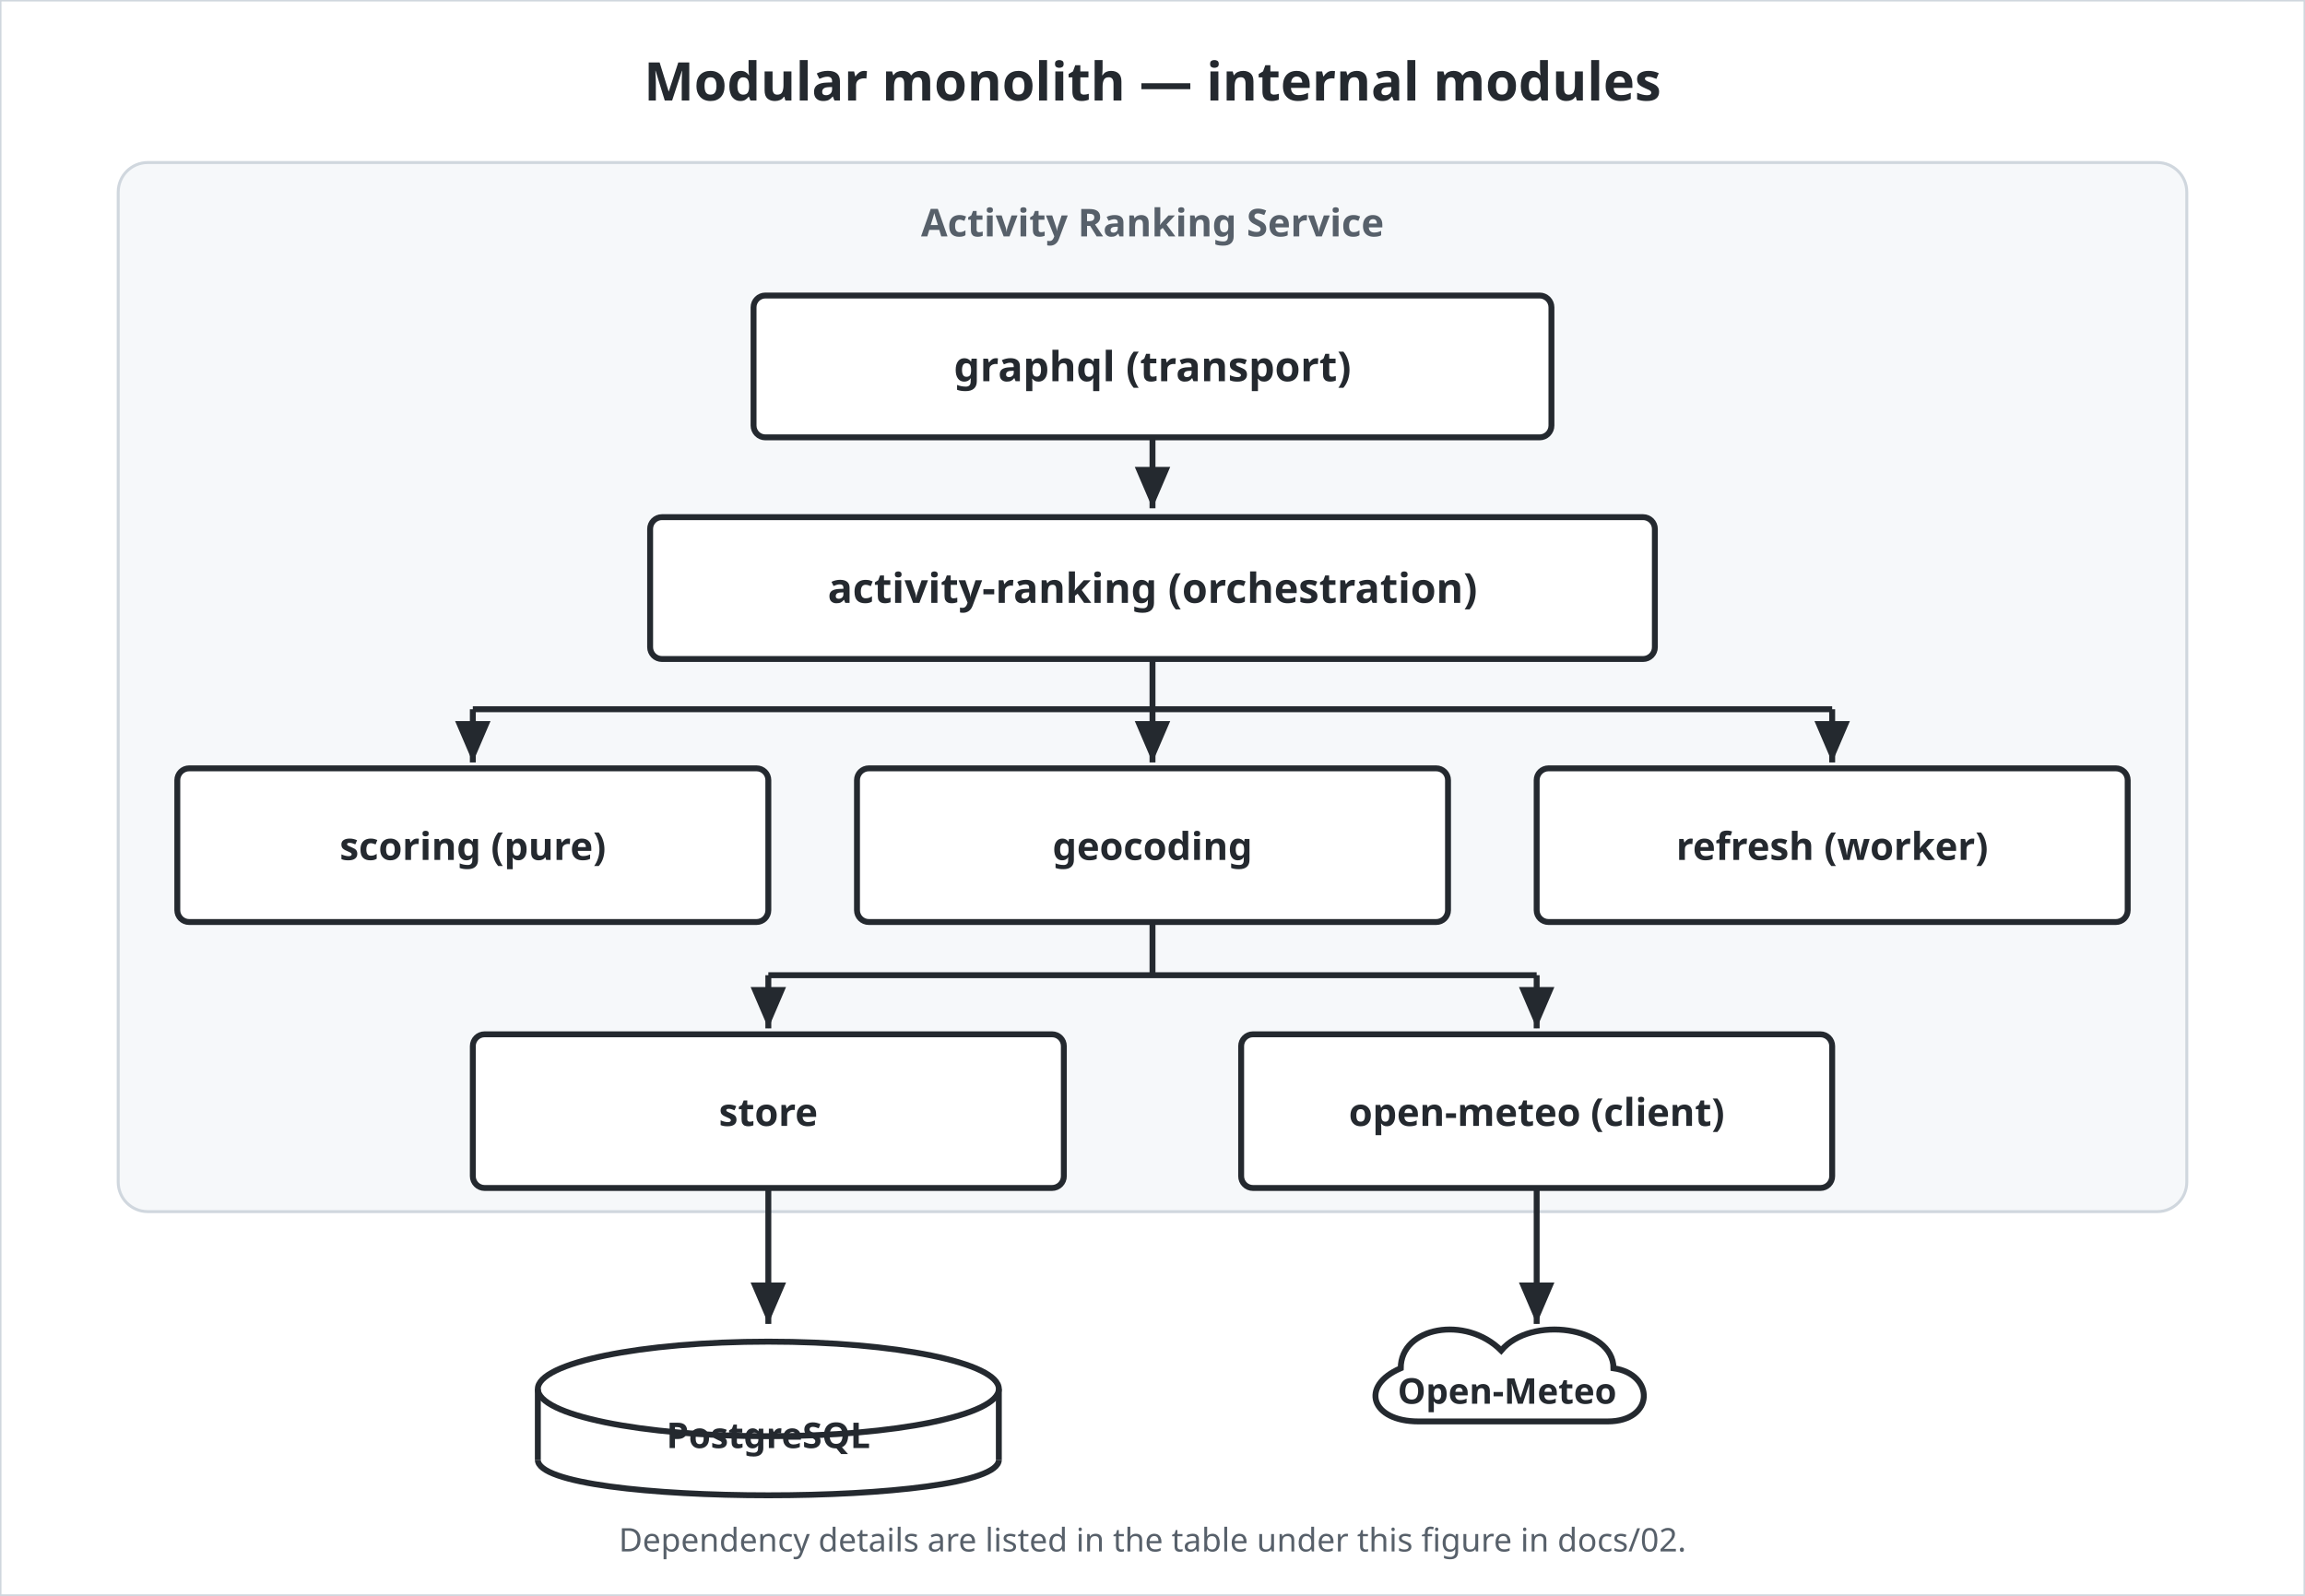
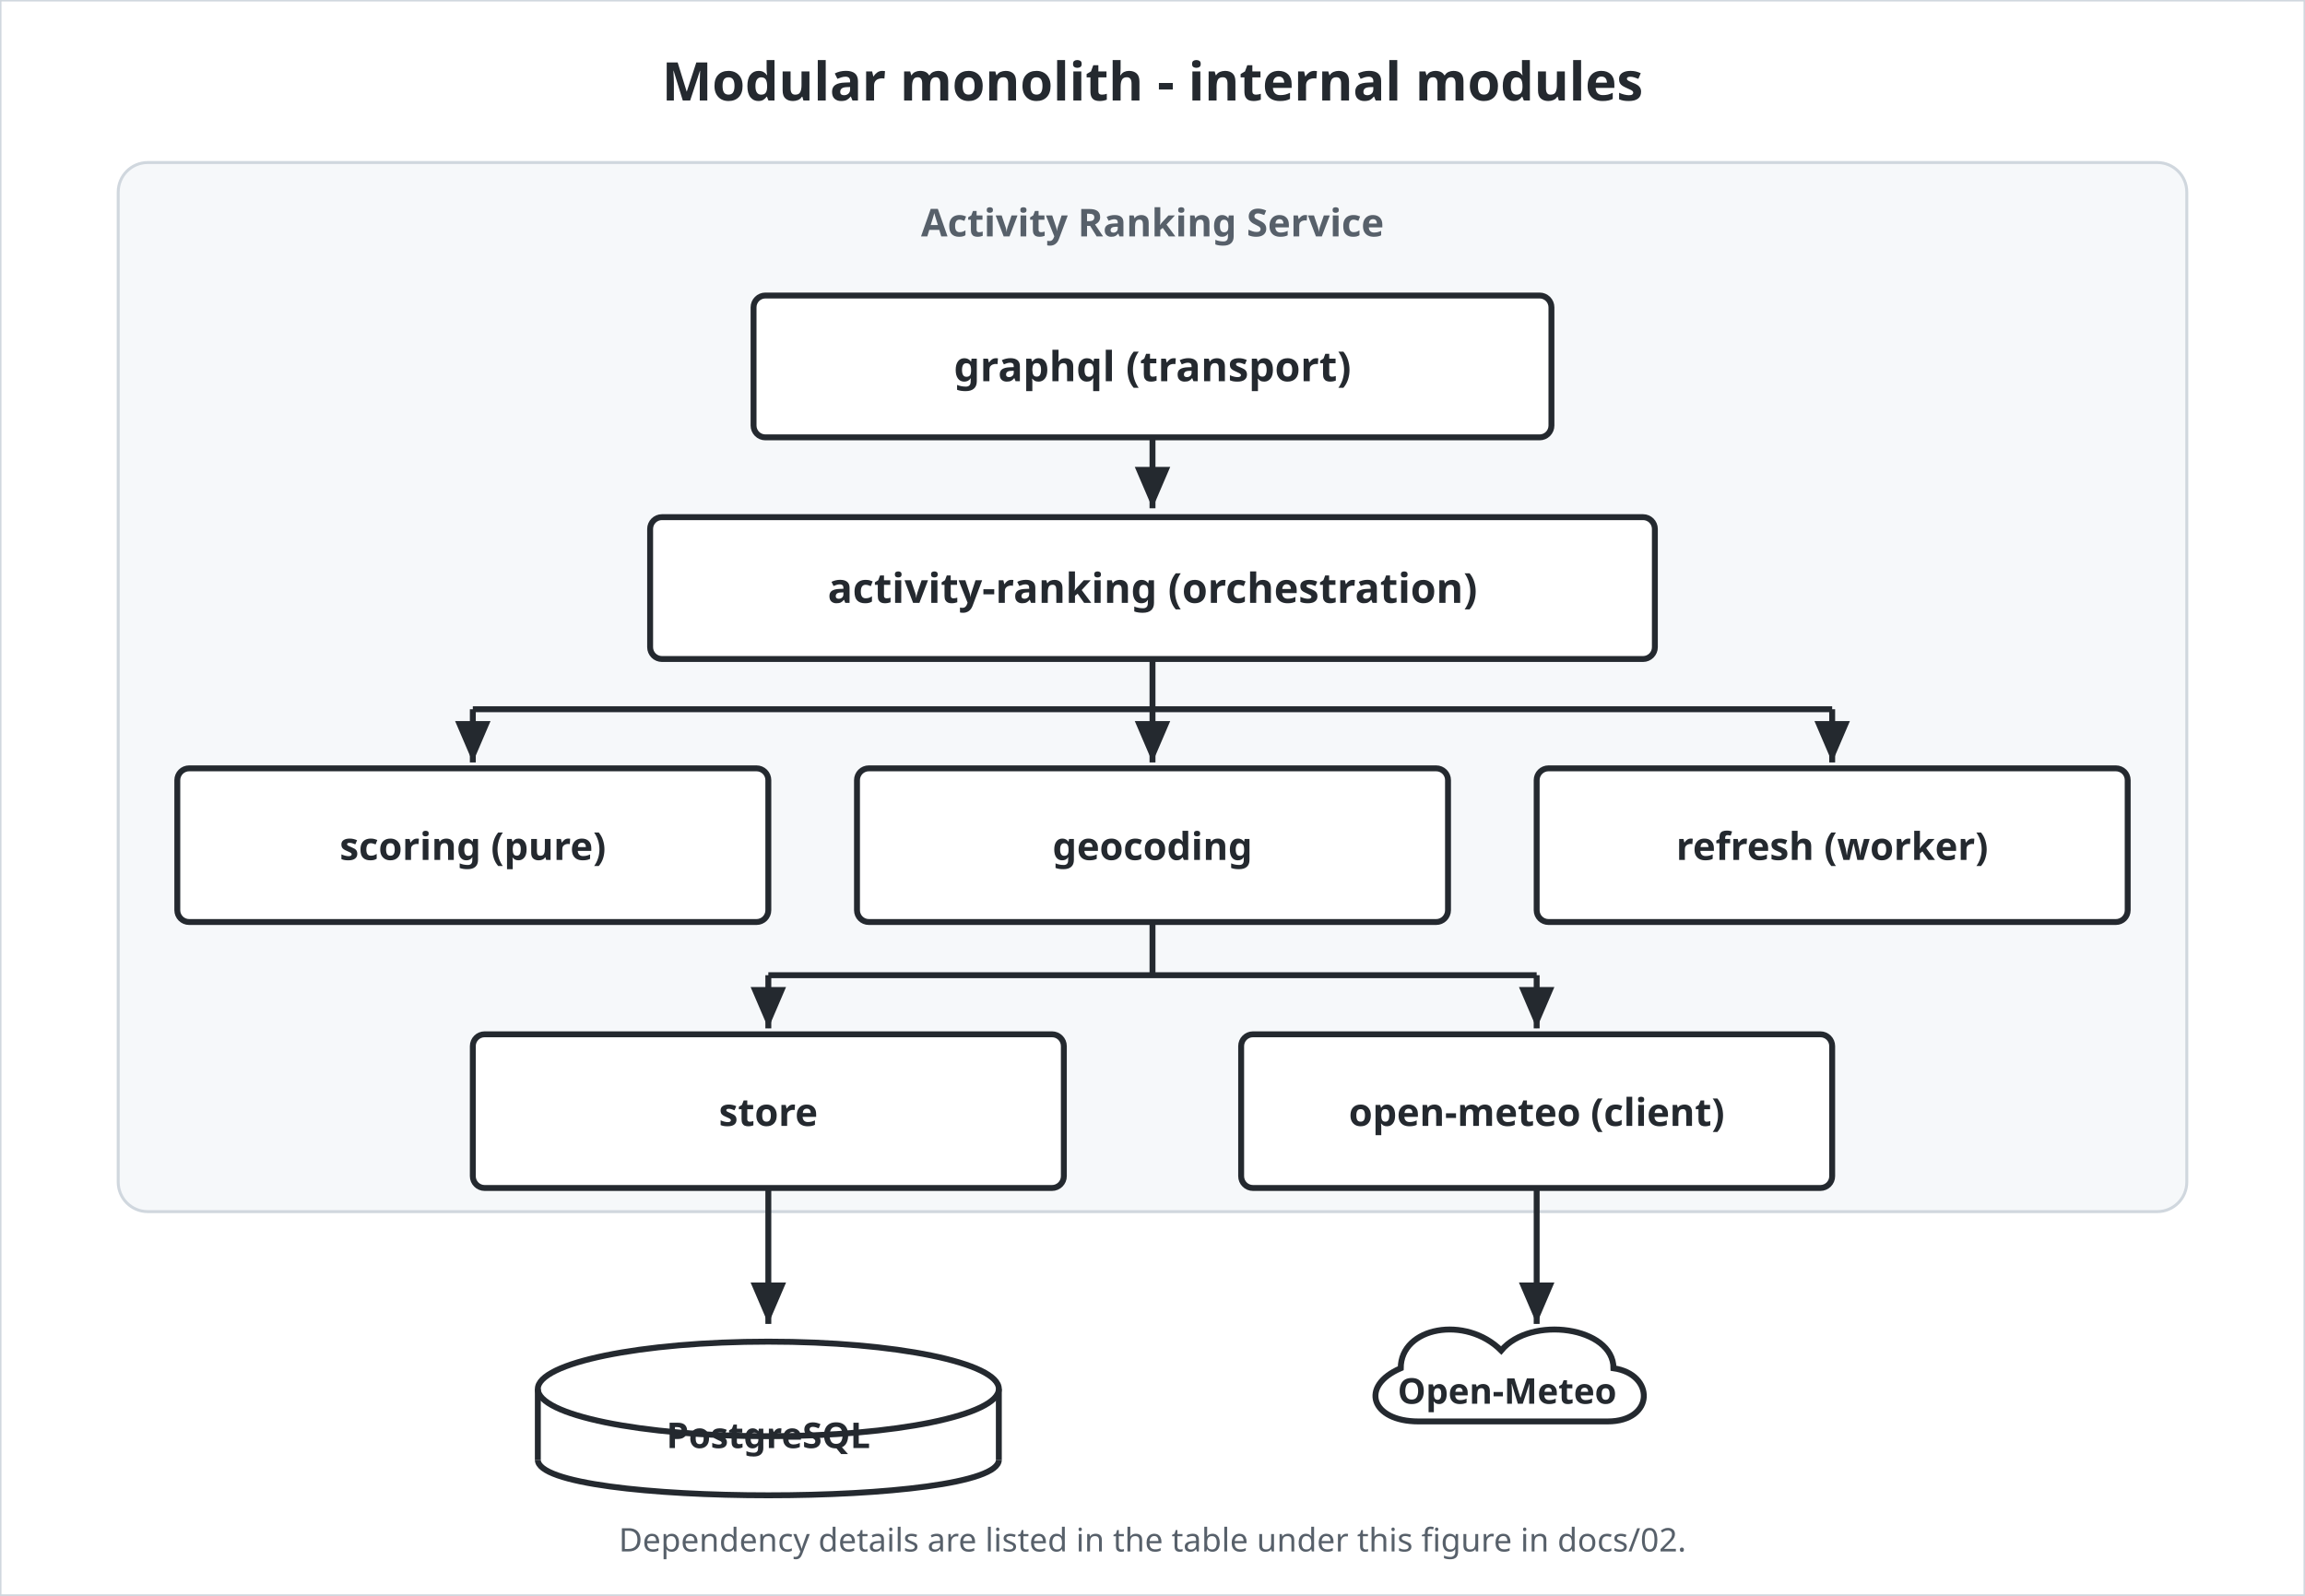
<svg xmlns="http://www.w3.org/2000/svg" width="780" height="540" viewBox="0 0 780 540" role="img" aria-labelledby="title desc">
  <rect width="780" height="540" fill="#ffffff" stroke="#d0d7de" stroke-width="1" />
-   <text x="390" y="34" text-anchor="middle" font-family="Verdana, Geneva, sans-serif" font-size="18" font-weight="700" fill="#24292f">Modular monolith — internal modules</text>
+   <text x="390" y="34" text-anchor="middle" font-family="Verdana, Geneva, sans-serif" font-size="18" font-weight="700" fill="#24292f">Modular monolith - internal modules</text>
  <defs>
    <marker id="arrM" markerWidth="8" markerHeight="8" refX="7" refY="3" orient="auto">
      <path d="M0,0 L7,3 L0,6 Z" fill="#24292f" />
    </marker>
  </defs>
  <rect x="40" y="55" width="700" height="355" rx="10" fill="#f6f8fa" stroke="#d0d7de" />
  <text x="390" y="80" text-anchor="middle" font-family="Verdana, Geneva, sans-serif" font-size="13" font-weight="700" fill="#57606a">Activity Ranking Service</text>
  <rect x="255" y="100" width="270" height="48" rx="4" fill="#fff" stroke="#24292f" stroke-width="2" />
  <text x="390" y="129" text-anchor="middle" font-family="Verdana, Geneva, sans-serif" font-size="14" font-weight="700" fill="#24292f">graphql (transport)</text>
  <line x1="390" y1="148" x2="390" y2="172" stroke="#24292f" stroke-width="2" marker-end="url(#arrM)" />
  <rect x="220" y="175" width="340" height="48" rx="4" fill="#fff" stroke="#24292f" stroke-width="2" />
  <text x="390" y="204" text-anchor="middle" font-family="Verdana, Geneva, sans-serif" font-size="14" font-weight="700" fill="#24292f">activity-ranking (orchestration)</text>
  <line x1="390" y1="223" x2="390" y2="240" stroke="#24292f" stroke-width="2" />
  <line x1="160" y1="240" x2="620" y2="240" stroke="#24292f" stroke-width="2" />
  <line x1="160" y1="240" x2="160" y2="258" stroke="#24292f" stroke-width="2" marker-end="url(#arrM)" />
  <line x1="390" y1="240" x2="390" y2="258" stroke="#24292f" stroke-width="2" marker-end="url(#arrM)" />
  <line x1="620" y1="240" x2="620" y2="258" stroke="#24292f" stroke-width="2" marker-end="url(#arrM)" />
  <rect x="60" y="260" width="200" height="52" rx="4" fill="#fff" stroke="#24292f" stroke-width="2" />
  <text x="160" y="291" text-anchor="middle" font-family="Verdana, Geneva, sans-serif" font-size="13" font-weight="700" fill="#24292f">scoring (pure)</text>
  <rect x="290" y="260" width="200" height="52" rx="4" fill="#fff" stroke="#24292f" stroke-width="2" />
  <text x="390" y="291" text-anchor="middle" font-family="Verdana, Geneva, sans-serif" font-size="13" font-weight="700" fill="#24292f">geocoding</text>
  <rect x="520" y="260" width="200" height="52" rx="4" fill="#fff" stroke="#24292f" stroke-width="2" />
  <text x="620" y="291" text-anchor="middle" font-family="Verdana, Geneva, sans-serif" font-size="13" font-weight="700" fill="#24292f">refresh (worker)</text>
  <line x1="390" y1="312" x2="390" y2="330" stroke="#24292f" stroke-width="2" />
  <line x1="260" y1="330" x2="520" y2="330" stroke="#24292f" stroke-width="2" />
  <line x1="260" y1="330" x2="260" y2="348" stroke="#24292f" stroke-width="2" marker-end="url(#arrM)" />
  <line x1="520" y1="330" x2="520" y2="348" stroke="#24292f" stroke-width="2" marker-end="url(#arrM)" />
  <rect x="160" y="350" width="200" height="52" rx="4" fill="#fff" stroke="#24292f" stroke-width="2" />
  <text x="260" y="381" text-anchor="middle" font-family="Verdana, Geneva, sans-serif" font-size="13" font-weight="700" fill="#24292f">store</text>
  <rect x="420" y="350" width="200" height="52" rx="4" fill="#fff" stroke="#24292f" stroke-width="2" />
  <text x="520" y="381" text-anchor="middle" font-family="Verdana, Geneva, sans-serif" font-size="13" font-weight="700" fill="#24292f">open-meteo (client)</text>
  <line x1="260" y1="402" x2="260" y2="448" stroke="#24292f" stroke-width="2" marker-end="url(#arrM)" />
  <line x1="520" y1="402" x2="520" y2="448" stroke="#24292f" stroke-width="2" marker-end="url(#arrM)" />
  <ellipse cx="260" cy="470" rx="78" ry="16" fill="#fff" stroke="#24292f" stroke-width="2" />
  <path d="M182 470 v24" fill="none" stroke="#24292f" stroke-width="2" />
  <path d="M338 470 v24" fill="none" stroke="#24292f" stroke-width="2" />
  <path d="M182 494 C182 510 338 510 338 494" fill="none" stroke="#24292f" stroke-width="2" />
  <text x="260" y="490" text-anchor="middle" font-family="Verdana, Geneva, sans-serif" font-size="12" font-weight="700" fill="#24292f">PostgreSQL</text>
  <g transform="translate(460,445)">
    <path d="M20 36 C4 36 0 24 14 18 C14 4 36 0 48 12 C58 0 86 4 86 18 C100 20 100 36 84 36 Z" fill="#fff" stroke="#24292f" stroke-width="2" />
    <text x="50" y="30" text-anchor="middle" font-family="Verdana, Geneva, sans-serif" font-size="12" font-weight="700" fill="#24292f">Open-Meteo</text>
  </g>
  <text x="390" y="525" text-anchor="middle" font-family="Verdana, Geneva, sans-serif" font-size="11" fill="#57606a">Dependency details are listed in the table under this figure in docs/02.</text>
</svg>
